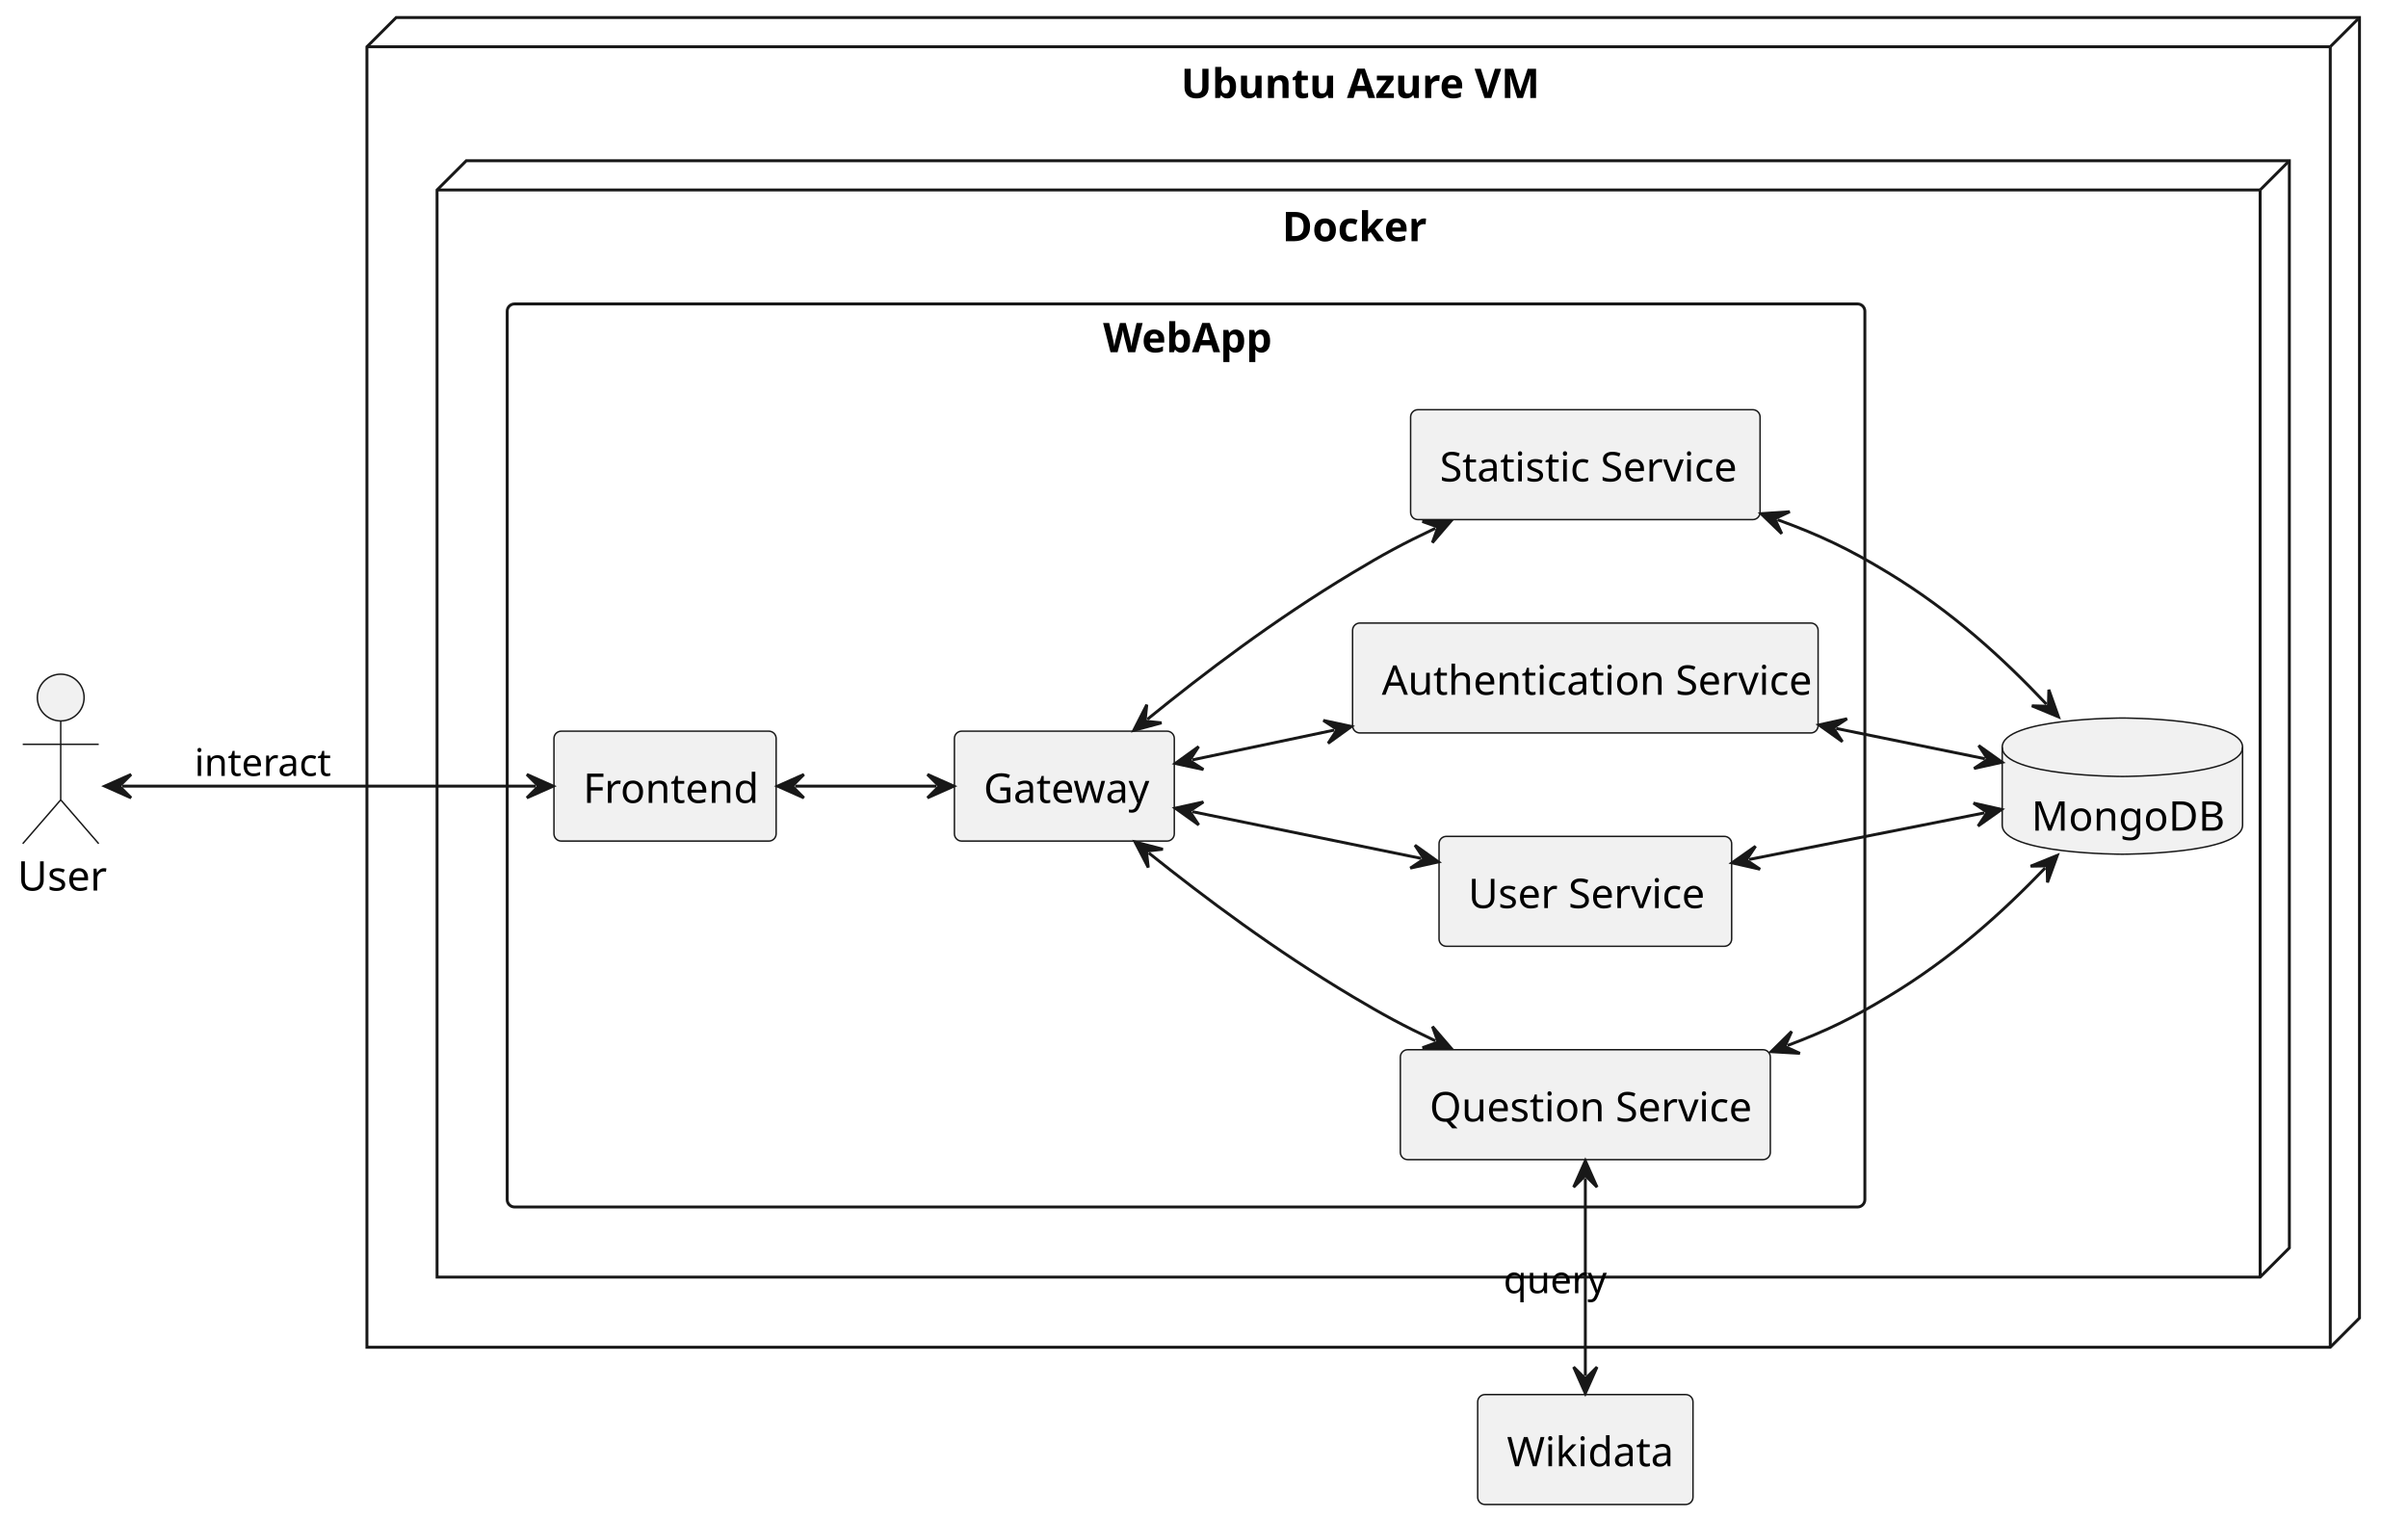
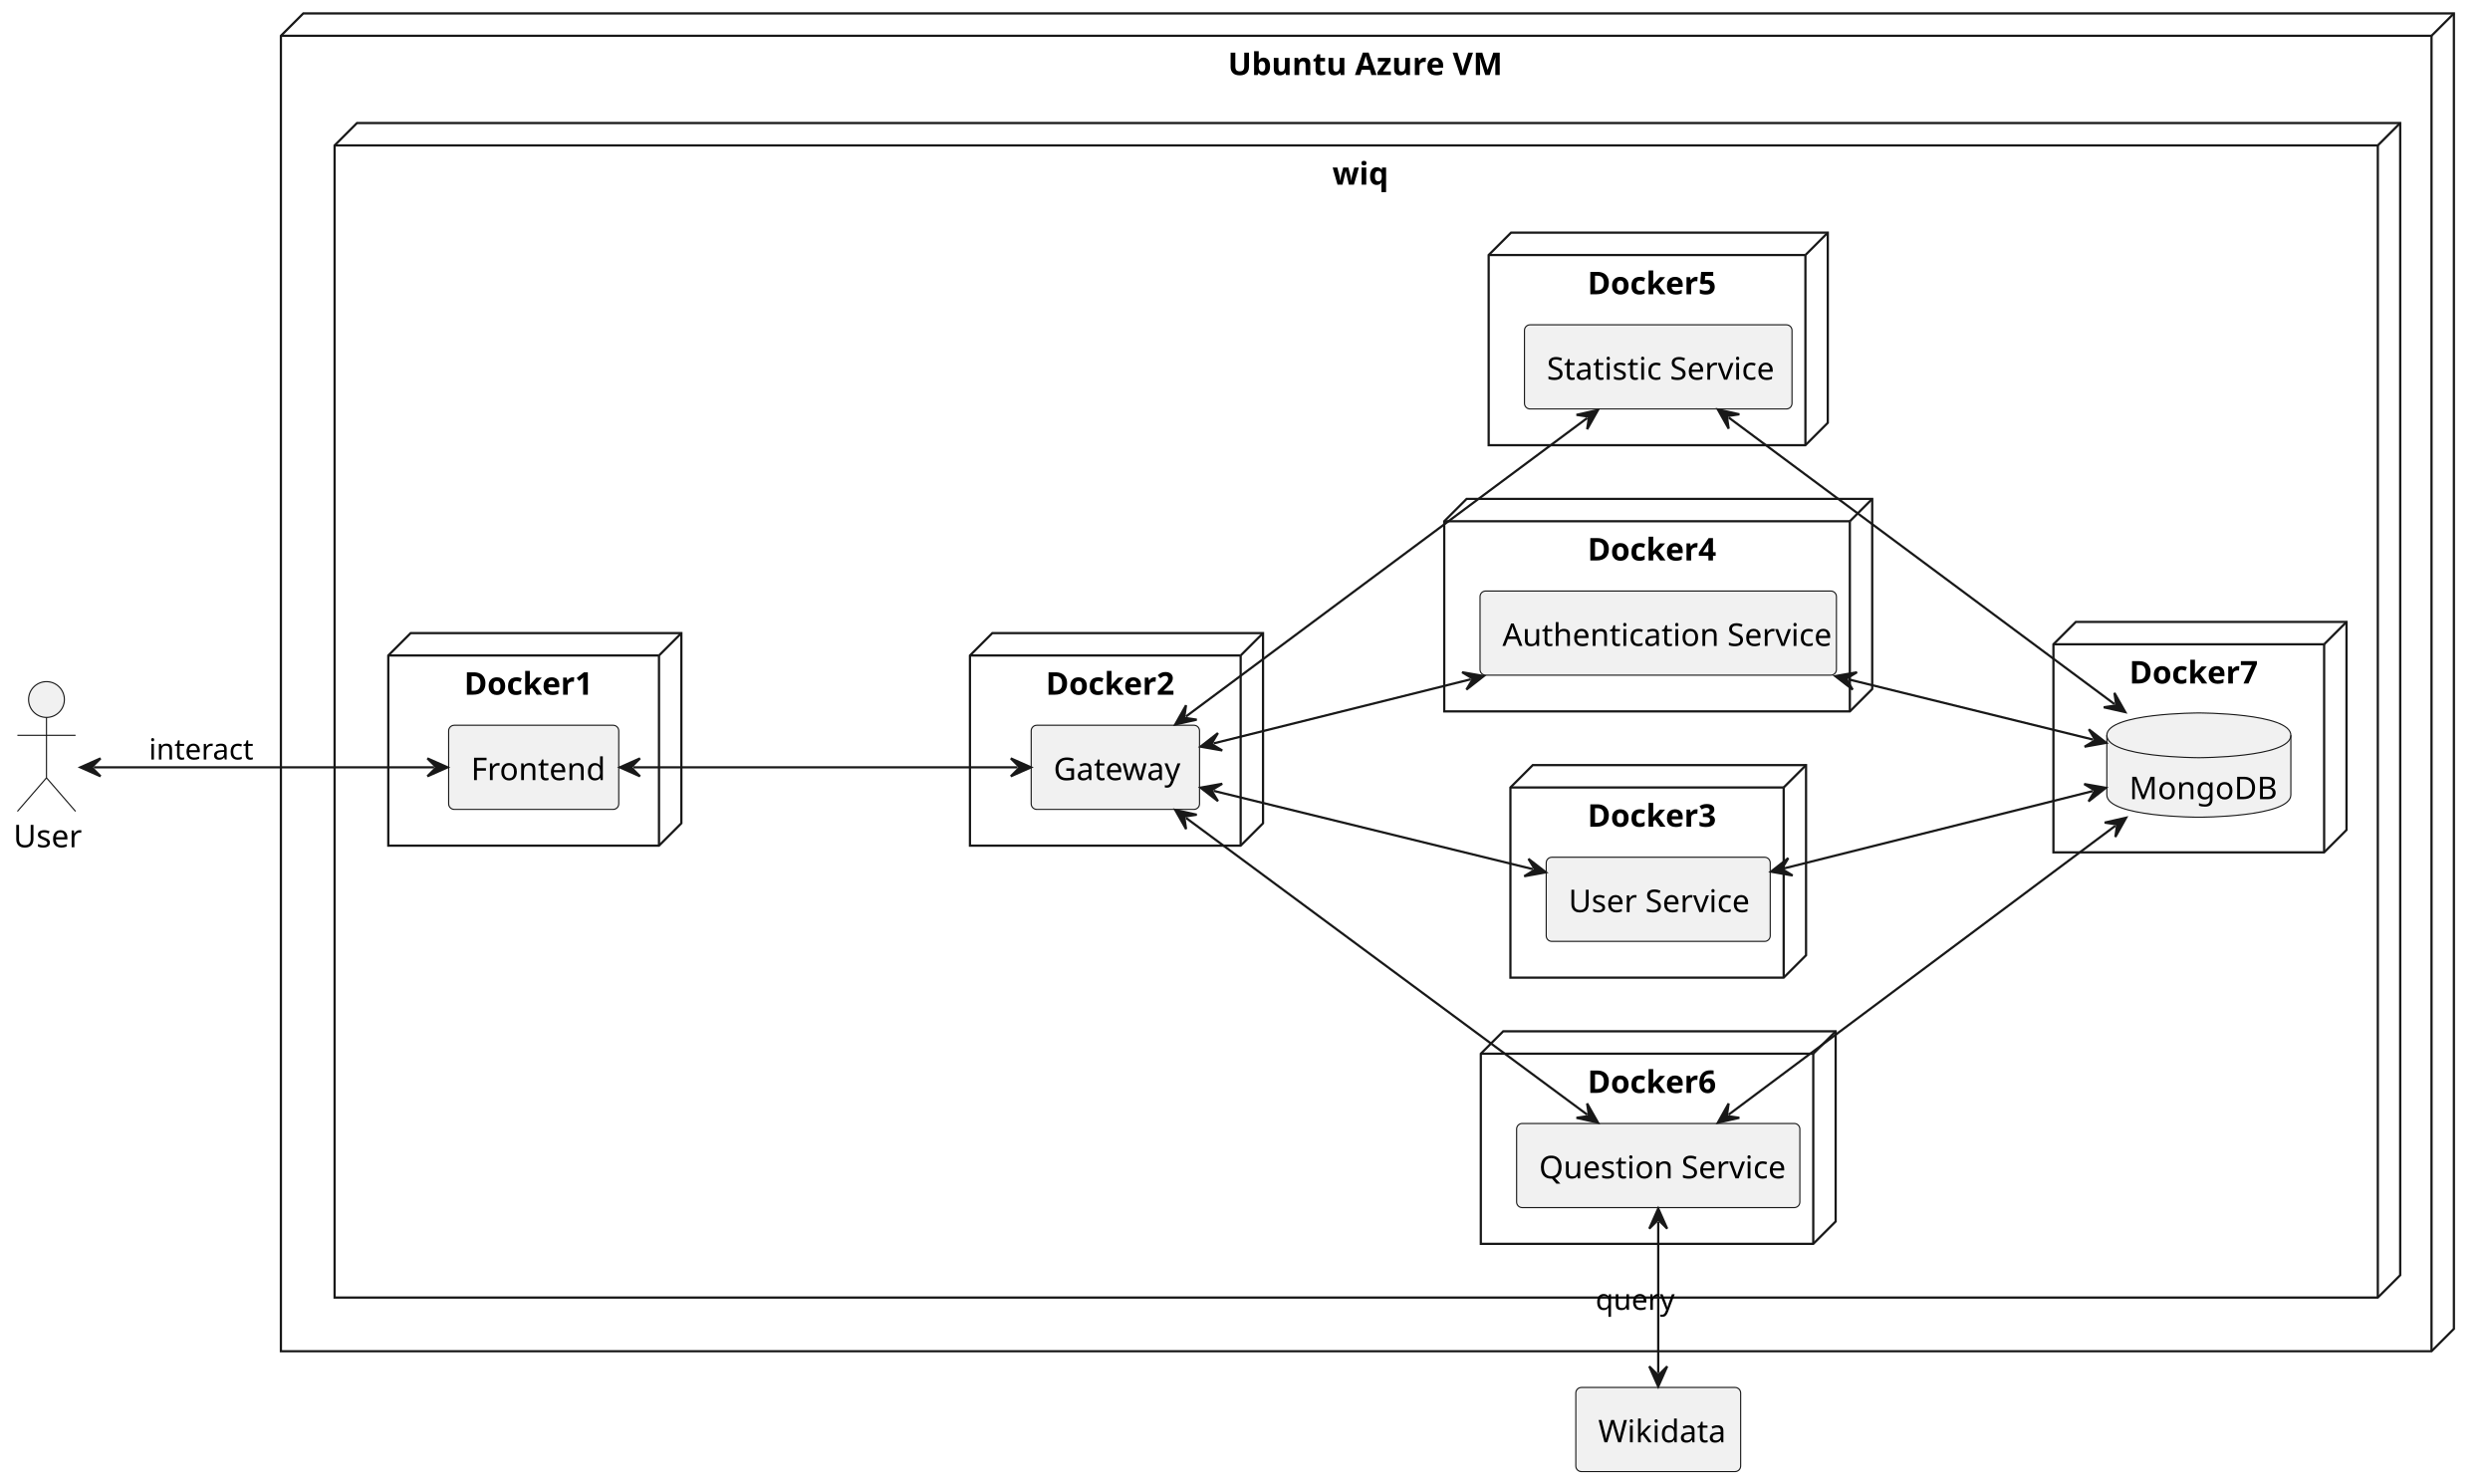
- <svg xmlns="http://www.w3.org/2000/svg" contentStyleType="text/css" height="520px" preserveAspectRatio="none" style="width:824px;height:520px;background:#FFFFFF;" version="1.1" viewBox="0 0 824 520" width="824px" zoomAndPan="magnify">
+ <svg xmlns="http://www.w3.org/2000/svg" contentStyleType="text/css" height="663px" preserveAspectRatio="none" style="width:1113px;height:663px;background:#FFFFFF;" version="1.1" viewBox="0 0 1113 663" width="1113px" zoomAndPan="magnify">
  <defs />
  <g>
    <g id="cluster_Ubuntu Azure VM">
-       <polygon fill="none" points="125.56,16,135.56,6,807.4,6,807.4,451,797.4,461,125.56,461,125.56,16" style="stroke:#181818;stroke-width:1.0;" />
-       <line style="stroke:#181818;stroke-width:1.0;" x1="797.4" x2="807.4" y1="16" y2="6" />
-       <line style="stroke:#181818;stroke-width:1.0;" x1="125.56" x2="797.4" y1="16" y2="16" />
-       <line style="stroke:#181818;stroke-width:1.0;" x1="797.4" x2="797.4" y1="16" y2="461" />
-       <text fill="#000000" font-family="sans-serif" font-size="14" font-weight="bold" lengthAdjust="spacing" textLength="116.655" x="404.152" y="33.533">Ubuntu Azure VM</text>
+       <polygon fill="none" points="125.56,16,135.56,6,1096.86,6,1096.86,594,1086.86,604,125.56,604,125.56,16" style="stroke:#181818;stroke-width:1.0;" />
+       <line style="stroke:#181818;stroke-width:1.0;" x1="1086.86" x2="1096.86" y1="16" y2="6" />
+       <line style="stroke:#181818;stroke-width:1.0;" x1="125.56" x2="1086.86" y1="16" y2="16" />
+       <line style="stroke:#181818;stroke-width:1.0;" x1="1086.86" x2="1086.86" y1="16" y2="604" />
+       <text fill="#000000" font-family="sans-serif" font-size="14" font-weight="bold" lengthAdjust="spacing" textLength="116.655" x="548.882" y="33.533">Ubuntu Azure VM</text>
    </g>
-     <g id="cluster_Docker">
-       <polygon fill="none" points="149.56,65,159.56,55,783.4,55,783.4,427,773.4,437,149.56,437,149.56,65" style="stroke:#181818;stroke-width:1.0;" />
-       <line style="stroke:#181818;stroke-width:1.0;" x1="773.4" x2="783.4" y1="65" y2="55" />
-       <line style="stroke:#181818;stroke-width:1.0;" x1="149.56" x2="773.4" y1="65" y2="65" />
-       <line style="stroke:#181818;stroke-width:1.0;" x1="773.4" x2="773.4" y1="65" y2="437" />
-       <text fill="#000000" font-family="sans-serif" font-size="14" font-weight="bold" lengthAdjust="spacing" textLength="47.469" x="438.746" y="82.533">Docker</text>
+     <g id="cluster_wiq">
+       <polygon fill="none" points="149.56,65,159.56,55,1072.86,55,1072.86,570,1062.86,580,149.56,580,149.56,65" style="stroke:#181818;stroke-width:1.0;" />
+       <line style="stroke:#181818;stroke-width:1.0;" x1="1062.86" x2="1072.86" y1="65" y2="55" />
+       <line style="stroke:#181818;stroke-width:1.0;" x1="149.56" x2="1062.86" y1="65" y2="65" />
+       <line style="stroke:#181818;stroke-width:1.0;" x1="1062.86" x2="1062.86" y1="65" y2="580" />
+       <text fill="#000000" font-family="sans-serif" font-size="14" font-weight="bold" lengthAdjust="spacing" textLength="23.331" x="595.544" y="82.533">wiq</text>
    </g>
-     <g id="cluster_WebApp">
-       <rect fill="none" height="309" rx="2.5" ry="2.5" style="stroke:#181818;stroke-width:1.0;" width="464.58" x="173.56" y="104" />
-       <text fill="#000000" font-family="sans-serif" font-size="14" font-weight="bold" lengthAdjust="spacing" textLength="56.766" x="377.467" y="120.533">WebApp</text>
+     <g id="cluster_Docker1">
+       <polygon fill="none" points="173.56,293,183.56,283,304.56,283,304.56,368,294.56,378,173.56,378,173.56,293" style="stroke:#181818;stroke-width:1.0;" />
+       <line style="stroke:#181818;stroke-width:1.0;" x1="294.56" x2="304.56" y1="293" y2="283" />
+       <line style="stroke:#181818;stroke-width:1.0;" x1="173.56" x2="294.56" y1="293" y2="293" />
+       <line style="stroke:#181818;stroke-width:1.0;" x1="294.56" x2="294.56" y1="293" y2="378" />
+       <text fill="#000000" font-family="sans-serif" font-size="14" font-weight="bold" lengthAdjust="spacing" textLength="55.255" x="207.433" y="310.533">Docker1</text>
+     </g>
+     <g id="cluster_Docker2">
+       <polygon fill="none" points="433.56,293,443.56,283,564.56,283,564.56,368,554.56,378,433.56,378,433.56,293" style="stroke:#181818;stroke-width:1.0;" />
+       <line style="stroke:#181818;stroke-width:1.0;" x1="554.56" x2="564.56" y1="293" y2="283" />
+       <line style="stroke:#181818;stroke-width:1.0;" x1="433.56" x2="554.56" y1="293" y2="293" />
+       <line style="stroke:#181818;stroke-width:1.0;" x1="554.56" x2="554.56" y1="293" y2="378" />
+       <text fill="#000000" font-family="sans-serif" font-size="14" font-weight="bold" lengthAdjust="spacing" textLength="55.255" x="467.433" y="310.533">Docker2</text>
+     </g>
+     <g id="cluster_Docker3">
+       <polygon fill="none" points="675.14,352,685.14,342,807.28,342,807.28,427,797.28,437,675.14,437,675.14,352" style="stroke:#181818;stroke-width:1.0;" />
+       <line style="stroke:#181818;stroke-width:1.0;" x1="797.28" x2="807.28" y1="352" y2="342" />
+       <line style="stroke:#181818;stroke-width:1.0;" x1="675.14" x2="797.28" y1="352" y2="352" />
+       <line style="stroke:#181818;stroke-width:1.0;" x1="797.28" x2="797.28" y1="352" y2="437" />
+       <text fill="#000000" font-family="sans-serif" font-size="14" font-weight="bold" lengthAdjust="spacing" textLength="55.255" x="709.583" y="369.533">Docker3</text>
+     </g>
+     <g id="cluster_Docker4">
+       <polygon fill="none" points="645.56,233,655.56,223,836.86,223,836.86,308,826.86,318,645.56,318,645.56,233" style="stroke:#181818;stroke-width:1.0;" />
+       <line style="stroke:#181818;stroke-width:1.0;" x1="826.86" x2="836.86" y1="233" y2="223" />
+       <line style="stroke:#181818;stroke-width:1.0;" x1="645.56" x2="826.86" y1="233" y2="233" />
+       <line style="stroke:#181818;stroke-width:1.0;" x1="826.86" x2="826.86" y1="233" y2="318" />
+       <text fill="#000000" font-family="sans-serif" font-size="14" font-weight="bold" lengthAdjust="spacing" textLength="55.255" x="709.583" y="250.533">Docker4</text>
+     </g>
+     <g id="cluster_Docker5">
+       <polygon fill="none" points="665.42,114,675.42,104,817,104,817,189,807,199,665.42,199,665.42,114" style="stroke:#181818;stroke-width:1.0;" />
+       <line style="stroke:#181818;stroke-width:1.0;" x1="807" x2="817" y1="114" y2="104" />
+       <line style="stroke:#181818;stroke-width:1.0;" x1="665.42" x2="807" y1="114" y2="114" />
+       <line style="stroke:#181818;stroke-width:1.0;" x1="807" x2="807" y1="114" y2="199" />
+       <text fill="#000000" font-family="sans-serif" font-size="14" font-weight="bold" lengthAdjust="spacing" textLength="55.255" x="709.583" y="131.533">Docker5</text>
+     </g>
+     <g id="cluster_Docker6">
+       <polygon fill="none" points="661.91,471,671.91,461,820.51,461,820.51,546,810.51,556,661.91,556,661.91,471" style="stroke:#181818;stroke-width:1.0;" />
+       <line style="stroke:#181818;stroke-width:1.0;" x1="810.51" x2="820.51" y1="471" y2="461" />
+       <line style="stroke:#181818;stroke-width:1.0;" x1="661.91" x2="810.51" y1="471" y2="471" />
+       <line style="stroke:#181818;stroke-width:1.0;" x1="810.51" x2="810.51" y1="471" y2="556" />
+       <text fill="#000000" font-family="sans-serif" font-size="14" font-weight="bold" lengthAdjust="spacing" textLength="55.255" x="709.583" y="488.533">Docker6</text>
+     </g>
+     <g id="cluster_Docker7">
+       <polygon fill="none" points="917.86,288,927.86,278,1048.86,278,1048.86,371,1038.86,381,917.86,381,917.86,288" style="stroke:#181818;stroke-width:1.0;" />
+       <line style="stroke:#181818;stroke-width:1.0;" x1="1038.86" x2="1048.86" y1="288" y2="278" />
+       <line style="stroke:#181818;stroke-width:1.0;" x1="917.86" x2="1038.86" y1="288" y2="288" />
+       <line style="stroke:#181818;stroke-width:1.0;" x1="1038.86" x2="1038.86" y1="288" y2="381" />
+       <text fill="#000000" font-family="sans-serif" font-size="14" font-weight="bold" lengthAdjust="spacing" textLength="55.255" x="951.733" y="305.533">Docker7</text>
+     </g>
+     <g id="elem_Frontend">
+       <rect fill="#F1F1F1" height="37.609" rx="2.5" ry="2.5" style="stroke:#181818;stroke-width:0.5;" width="76.034" x="200.54" y="324.19" />
+       <text fill="#000000" font-family="sans-serif" font-size="14" lengthAdjust="spacing" textLength="56.034" x="210.54" y="348.723">Frontend</text>
+     </g>
+     <g id="elem_Gateway">
+       <rect fill="#F1F1F1" height="37.609" rx="2.5" ry="2.5" style="stroke:#181818;stroke-width:0.5;" width="75.248" x="460.93" y="324.19" />
+       <text fill="#000000" font-family="sans-serif" font-size="14" lengthAdjust="spacing" textLength="55.248" x="470.93" y="348.723">Gateway</text>
+     </g>
+     <g id="elem_User Service">
+       <rect fill="#F1F1F1" height="37.609" rx="2.5" ry="2.5" style="stroke:#181818;stroke-width:0.5;" width="100.131" x="691.14" y="383.19" />
+       <text fill="#000000" font-family="sans-serif" font-size="14" lengthAdjust="spacing" textLength="80.131" x="701.14" y="407.723">User Service</text>
+     </g>
+     <g id="elem_Authentication Service">
+       <rect fill="#F1F1F1" height="37.609" rx="2.5" ry="2.5" style="stroke:#181818;stroke-width:0.5;" width="159.303" x="661.56" y="264.19" />
+       <text fill="#000000" font-family="sans-serif" font-size="14" lengthAdjust="spacing" textLength="139.303" x="671.56" y="288.723">Authentication Service</text>
+     </g>
+     <g id="elem_Statistic Service">
+       <rect fill="#F1F1F1" height="37.609" rx="2.5" ry="2.5" style="stroke:#181818;stroke-width:0.5;" width="119.586" x="681.42" y="145.19" />
+       <text fill="#000000" font-family="sans-serif" font-size="14" lengthAdjust="spacing" textLength="99.586" x="691.42" y="169.723">Statistic Service</text>
+     </g>
+     <g id="elem_Question Service">
+       <rect fill="#F1F1F1" height="37.609" rx="2.5" ry="2.5" style="stroke:#181818;stroke-width:0.5;" width="126.606" x="677.91" y="502.19" />
+       <text fill="#000000" font-family="sans-serif" font-size="14" lengthAdjust="spacing" textLength="106.606" x="687.91" y="526.723">Question Service</text>
    </g>
    <g id="elem_MongoDB">
-       <path d="M685.14,255.69 C685.14,245.69 726.267,245.69 726.267,245.69 C726.267,245.69 767.395,245.69 767.395,255.69 L767.395,282.299 C767.395,292.299 726.267,292.299 726.267,292.299 C726.267,292.299 685.14,292.299 685.14,282.299 L685.14,255.69 " fill="#F1F1F1" style="stroke:#181818;stroke-width:0.5;" />
-       <path d="M685.14,255.69 C685.14,265.69 726.267,265.69 726.267,265.69 C726.267,265.69 767.395,265.69 767.395,255.69 " fill="none" style="stroke:#181818;stroke-width:0.5;" />
-       <text fill="#000000" font-family="sans-serif" font-size="14" lengthAdjust="spacing" textLength="62.255" x="695.14" y="284.223">MongoDB</text>
-     </g>
-     <g id="elem_Frontend">
-       <rect fill="#F1F1F1" height="37.609" rx="2.5" ry="2.5" style="stroke:#181818;stroke-width:0.5;" width="76.034" x="189.56" y="250.19" />
-       <text fill="#000000" font-family="sans-serif" font-size="14" lengthAdjust="spacing" textLength="56.034" x="199.56" y="274.723">Frontend</text>
-     </g>
-     <g id="elem_Gateway">
-       <rect fill="#F1F1F1" height="37.609" rx="2.5" ry="2.5" style="stroke:#181818;stroke-width:0.5;" width="75.248" x="326.59" y="250.19" />
-       <text fill="#000000" font-family="sans-serif" font-size="14" lengthAdjust="spacing" textLength="55.248" x="336.59" y="274.723">Gateway</text>
-     </g>
-     <g id="elem_User Service">
-       <rect fill="#F1F1F1" height="37.609" rx="2.5" ry="2.5" style="stroke:#181818;stroke-width:0.5;" width="100.131" x="492.43" y="286.19" />
-       <text fill="#000000" font-family="sans-serif" font-size="14" lengthAdjust="spacing" textLength="80.131" x="502.43" y="310.723">User Service</text>
-     </g>
-     <g id="elem_Authentication Service">
-       <rect fill="#F1F1F1" height="37.609" rx="2.5" ry="2.5" style="stroke:#181818;stroke-width:0.5;" width="159.303" x="462.84" y="213.19" />
-       <text fill="#000000" font-family="sans-serif" font-size="14" lengthAdjust="spacing" textLength="139.303" x="472.84" y="237.723">Authentication Service</text>
-     </g>
-     <g id="elem_Statistic Service">
-       <rect fill="#F1F1F1" height="37.609" rx="2.5" ry="2.5" style="stroke:#181818;stroke-width:0.5;" width="119.586" x="482.7" y="140.19" />
-       <text fill="#000000" font-family="sans-serif" font-size="14" lengthAdjust="spacing" textLength="99.586" x="492.7" y="164.723">Statistic Service</text>
-     </g>
-     <g id="elem_Question Service">
-       <rect fill="#F1F1F1" height="37.609" rx="2.5" ry="2.5" style="stroke:#181818;stroke-width:0.5;" width="126.606" x="479.19" y="359.19" />
-       <text fill="#000000" font-family="sans-serif" font-size="14" lengthAdjust="spacing" textLength="106.606" x="489.19" y="383.723">Question Service</text>
+       <path d="M941.73,328.69 C941.73,318.69 982.857,318.69 982.857,318.69 C982.857,318.69 1023.985,318.69 1023.985,328.69 L1023.985,355.299 C1023.985,365.299 982.857,365.299 982.857,365.299 C982.857,365.299 941.73,365.299 941.73,355.299 L941.73,328.69 " fill="#F1F1F1" style="stroke:#181818;stroke-width:0.5;" />
+       <path d="M941.73,328.69 C941.73,338.69 982.857,338.69 982.857,338.69 C982.857,338.69 1023.985,338.69 1023.985,328.69 " fill="none" style="stroke:#181818;stroke-width:0.5;" />
+       <text fill="#000000" font-family="sans-serif" font-size="14" lengthAdjust="spacing" textLength="62.255" x="951.73" y="357.223">MongoDB</text>
    </g>
    <g id="elem_User">
-       <ellipse cx="20.779" cy="238.69" fill="#F1F1F1" rx="8" ry="8" style="stroke:#181818;stroke-width:0.5;" />
-       <path d="M20.779,246.69 L20.779,273.69 M7.779,254.69 L33.779,254.69 M20.779,273.69 L7.779,288.69 M20.779,273.69 L33.779,288.69 " fill="none" style="stroke:#181818;stroke-width:0.5;" />
-       <text fill="#000000" font-family="sans-serif" font-size="14" lengthAdjust="spacing" textLength="29.559" x="6" y="304.723">User</text>
+       <ellipse cx="20.779" cy="312.69" fill="#F1F1F1" rx="8" ry="8" style="stroke:#181818;stroke-width:0.5;" />
+       <path d="M20.779,320.69 L20.779,347.69 M7.779,328.69 L33.779,328.69 M20.779,347.69 L7.779,362.69 M20.779,347.69 L33.779,362.69 " fill="none" style="stroke:#181818;stroke-width:0.5;" />
+       <text fill="#000000" font-family="sans-serif" font-size="14" lengthAdjust="spacing" textLength="29.559" x="6" y="378.723">User</text>
    </g>
    <g id="elem_Wikidata">
-       <rect fill="#F1F1F1" height="37.609" rx="2.5" ry="2.5" style="stroke:#181818;stroke-width:0.5;" width="73.683" x="505.65" y="477.19" />
-       <text fill="#000000" font-family="sans-serif" font-size="14" lengthAdjust="spacing" textLength="53.683" x="515.65" y="501.723">Wikidata</text>
+       <rect fill="#F1F1F1" height="37.609" rx="2.5" ry="2.5" style="stroke:#181818;stroke-width:0.5;" width="73.683" x="704.37" y="620.19" />
+       <text fill="#000000" font-family="sans-serif" font-size="14" lengthAdjust="spacing" textLength="53.683" x="714.37" y="644.723">Wikidata</text>
    </g>
    <g id="link_User_Frontend">
-       <path d="M41.86,269 C73.12,269 137.23,269 183.29,269 " fill="none" id="User-Frontend" style="stroke:#181818;stroke-width:1.0;" />
-       <polygon fill="#181818" points="35.86,269,44.86,273,40.86,269,44.86,265,35.86,269" style="stroke:#181818;stroke-width:1.0;" />
-       <polygon fill="#181818" points="189.29,269,180.29,265,184.29,269,180.29,273,189.29,269" style="stroke:#181818;stroke-width:1.0;" />
-       <text fill="#000000" font-family="sans-serif" font-size="13" lengthAdjust="spacing" textLength="42.631" x="66.56" y="265.495">interact</text>
+       <path d="M41.94,343 C74.85,343 145.39,343 194.05,343 " fill="none" id="User-Frontend" style="stroke:#181818;stroke-width:1.0;" />
+       <polygon fill="#181818" points="35.94,343,44.94,347,40.94,343,44.94,339,35.94,343" style="stroke:#181818;stroke-width:1.0;" />
+       <polygon fill="#181818" points="200.05,343,191.05,339,195.05,343,191.05,347,200.05,343" style="stroke:#181818;stroke-width:1.0;" />
+       <text fill="#000000" font-family="sans-serif" font-size="13" lengthAdjust="spacing" textLength="42.631" x="66.56" y="339.495">interact</text>
    </g>
    <g id="link_Frontend_Gateway">
-       <path d="M272.08,269 C290.91,269 301.64,269 320.38,269 " fill="none" id="Frontend-Gateway" style="stroke:#181818;stroke-width:1.0;" />
-       <polygon fill="#181818" points="266.08,269,275.08,273,271.08,269,275.08,265,266.08,269" style="stroke:#181818;stroke-width:1.0;" />
-       <polygon fill="#181818" points="326.38,269,317.38,265,321.38,269,317.38,273,326.38,269" style="stroke:#181818;stroke-width:1.0;" />
+       <path d="M283.07,343 C332.27,343 406.03,343 454.83,343 " fill="none" id="Frontend-Gateway" style="stroke:#181818;stroke-width:1.0;" />
+       <polygon fill="#181818" points="277.07,343,286.07,347,282.07,343,286.07,339,277.07,343" style="stroke:#181818;stroke-width:1.0;" />
+       <polygon fill="#181818" points="460.83,343,451.83,339,455.83,343,451.83,347,460.83,343" style="stroke:#181818;stroke-width:1.0;" />
    </g>
    <g id="link_Gateway_User Service">
-       <path d="M408.049,277.74 C434.199,283.08 457.781,287.9 486.331,293.73 " fill="none" id="Gateway-User Service" style="stroke:#181818;stroke-width:1.0;" />
-       <polygon fill="#181818" points="402.17,276.54,410.188,282.26,407.069,277.54,411.788,274.422,402.17,276.54" style="stroke:#181818;stroke-width:1.0;" />
-       <polygon fill="#181818" points="492.21,294.93,484.192,289.21,487.311,293.93,482.592,297.048,492.21,294.93" style="stroke:#181818;stroke-width:1.0;" />
+       <path d="M542.457,353.509 C583.857,363.659 639.393,377.282 685.173,388.502 " fill="none" id="Gateway-User Service" style="stroke:#181818;stroke-width:1.0;" />
+       <polygon fill="#181818" points="536.63,352.08,544.419,358.108,541.486,353.271,546.324,350.338,536.63,352.08" style="stroke:#181818;stroke-width:1.0;" />
+       <polygon fill="#181818" points="691,389.93,683.211,383.903,686.144,388.74,681.307,391.673,691,389.93" style="stroke:#181818;stroke-width:1.0;" />
    </g>
    <g id="link_Gateway_Authentication Service">
-       <path d="M408.042,260.007 C425.612,256.317 435.578,254.222 456.598,249.812 " fill="none" id="Gateway-Authentication Service" style="stroke:#181818;stroke-width:1.0;" />
-       <polygon fill="#181818" points="402.17,261.24,411.8,263.305,407.063,260.212,410.156,255.476,402.17,261.24" style="stroke:#181818;stroke-width:1.0;" />
-       <polygon fill="#181818" points="462.47,248.58,452.84,246.513,457.577,249.607,454.483,254.343,462.47,248.58" style="stroke:#181818;stroke-width:1.0;" />
+       <path d="M542.452,332.299 C576.072,323.919 615.058,314.201 657.418,303.641 " fill="none" id="Gateway-Authentication Service" style="stroke:#181818;stroke-width:1.0;" />
+       <polygon fill="#181818" points="536.63,333.75,546.33,335.454,541.482,332.541,544.395,327.692,536.63,333.75" style="stroke:#181818;stroke-width:1.0;" />
+       <polygon fill="#181818" points="663.24,302.19,653.54,300.486,658.389,303.399,655.475,308.248,663.24,302.19" style="stroke:#181818;stroke-width:1.0;" />
    </g>
    <g id="link_Gateway_Statistic Service">
-       <path d="M392.616,246.126 C411.827,230.516 435.81,212.23 462.84,196 C473.45,189.62 479.908,186.109 491.158,180.779 " fill="none" id="Gateway-Statistic Service" style="stroke:#181818;stroke-width:1.0;" />
-       <polygon fill="#181818" points="387.96,249.91,397.467,247.339,391.84,246.757,392.422,241.13,387.96,249.91" style="stroke:#181818;stroke-width:1.0;" />
-       <polygon fill="#181818" points="496.58,178.21,486.734,178.449,492.062,180.351,490.159,185.678,496.58,178.21" style="stroke:#181818;stroke-width:1.0;" />
+       <path d="M530.125,320.259 C576.324,285.899 663.136,221.321 709.466,186.861 " fill="none" id="Gateway-Statistic Service" style="stroke:#181818;stroke-width:1.0;" />
+       <polygon fill="#181818" points="525.31,323.84,534.919,321.679,529.322,320.856,530.145,315.259,525.31,323.84" style="stroke:#181818;stroke-width:1.0;" />
+       <polygon fill="#181818" points="714.28,183.28,704.671,185.442,710.268,186.264,709.446,191.861,714.28,183.28" style="stroke:#181818;stroke-width:1.0;" />
    </g>
    <g id="link_Gateway_Question Service">
-       <path d="M393.078,291.845 C412.308,307.205 436.07,325.04 462.84,341 C473.47,347.33 479.938,350.831 491.188,356.161 " fill="none" id="Gateway-Question Service" style="stroke:#181818;stroke-width:1.0;" />
-       <polygon fill="#181818" points="388.39,288.1,392.926,296.842,392.297,291.221,397.918,290.591,388.39,288.1" style="stroke:#181818;stroke-width:1.0;" />
-       <polygon fill="#181818" points="496.61,358.73,490.189,351.262,492.091,356.589,486.764,358.491,496.61,358.73" style="stroke:#181818;stroke-width:1.0;" />
+       <path d="M530.134,365.608 C576.334,399.778 663.126,463.983 709.456,498.243 " fill="none" id="Gateway-Question Service" style="stroke:#181818;stroke-width:1.0;" />
+       <polygon fill="#181818" points="525.31,362.04,530.167,370.608,529.33,365.013,534.924,364.176,525.31,362.04" style="stroke:#181818;stroke-width:1.0;" />
+       <polygon fill="#181818" points="714.28,501.81,709.422,493.243,710.26,498.837,704.665,499.675,714.28,501.81" style="stroke:#181818;stroke-width:1.0;" />
    </g>
    <g id="link_User Service_MongoDB">
-       <path d="M598.566,294.086 C627.486,288.366 651.815,283.547 679.045,278.147 " fill="none" id="User Service-MongoDB" style="stroke:#181818;stroke-width:1.0;" />
-       <polygon fill="#181818" points="592.68,295.25,602.285,297.428,597.585,294.28,600.733,289.58,592.68,295.25" style="stroke:#181818;stroke-width:1.0;" />
-       <polygon fill="#181818" points="684.93,276.98,675.324,274.807,680.025,277.953,676.88,282.654,684.93,276.98" style="stroke:#181818;stroke-width:1.0;" />
+       <path d="M797.4,388.183 C841.65,377.103 894.16,363.957 935.49,353.608 " fill="none" id="User Service-MongoDB" style="stroke:#181818;stroke-width:1.0;" />
+       <polygon fill="#181818" points="791.58,389.64,801.282,391.334,796.43,388.425,799.339,383.574,791.58,389.64" style="stroke:#181818;stroke-width:1.0;" />
+       <polygon fill="#181818" points="941.31,352.15,931.608,350.456,936.46,353.365,933.551,358.216,941.31,352.15" style="stroke:#181818;stroke-width:1.0;" />
    </g>
    <g id="link_Authentication Service_MongoDB">
-       <path d="M628.309,249.258 C649.959,253.668 660.78,255.875 679.24,259.625 " fill="none" id="Authentication Service-MongoDB" style="stroke:#181818;stroke-width:1.0;" />
-       <polygon fill="#181818" points="622.43,248.06,630.451,253.776,627.329,249.058,632.047,245.937,622.43,248.06" style="stroke:#181818;stroke-width:1.0;" />
-       <polygon fill="#181818" points="685.12,260.82,677.096,255.108,680.22,259.825,675.504,262.948,685.12,260.82" style="stroke:#181818;stroke-width:1.0;" />
+       <path d="M826.176,303.665 C866.606,313.625 902.614,322.486 935.644,330.616 " fill="none" id="Authentication Service-MongoDB" style="stroke:#181818;stroke-width:1.0;" />
+       <polygon fill="#181818" points="820.35,302.23,828.132,308.267,825.205,303.426,830.045,300.499,820.35,302.23" style="stroke:#181818;stroke-width:1.0;" />
+       <polygon fill="#181818" points="941.47,332.05,933.687,326.015,936.615,330.855,931.775,333.783,941.47,332.05" style="stroke:#181818;stroke-width:1.0;" />
    </g>
    <g id="link_Statistic Service_MongoDB">
-       <path d="M608.255,177.829 C623.005,183.219 632.78,187.89 646.14,196 C668.19,209.38 685.331,225.197 700.261,240.937 " fill="none" id="Statistic Service-MongoDB" style="stroke:#181818;stroke-width:1.0;" />
-       <polygon fill="#181818" points="602.62,175.77,609.7,182.616,607.316,177.486,612.446,175.102,602.62,175.77" style="stroke:#181818;stroke-width:1.0;" />
-       <polygon fill="#181818" points="704.39,245.29,701.098,236.007,700.949,241.662,695.294,241.513,704.39,245.29" style="stroke:#181818;stroke-width:1.0;" />
+       <path d="M772.676,186.618 C816.746,219.358 897.103,279.042 945.153,314.732 " fill="none" id="Statistic Service-MongoDB" style="stroke:#181818;stroke-width:1.0;" />
+       <polygon fill="#181818" points="767.86,183.04,772.699,191.618,771.874,186.022,777.47,185.196,767.86,183.04" style="stroke:#181818;stroke-width:1.0;" />
+       <polygon fill="#181818" points="949.97,318.31,945.13,309.732,945.956,315.329,940.36,316.155,949.97,318.31" style="stroke:#181818;stroke-width:1.0;" />
    </g>
    <g id="link_Question Service_MongoDB">
-       <path d="M611.693,357.741 C625.363,352.581 633.81,348.42 646.14,341 C667.94,327.87 684.905,312.489 699.835,297.009 " fill="none" id="Question Service-MongoDB" style="stroke:#181818;stroke-width:1.0;" />
-       <polygon fill="#181818" points="606.08,359.86,615.913,360.424,610.758,358.094,613.087,352.939,606.08,359.86" style="stroke:#181818;stroke-width:1.0;" />
-       <polygon fill="#181818" points="704,292.69,694.873,296.391,700.529,296.289,700.631,301.945,704,292.69" style="stroke:#181818;stroke-width:1.0;" />
+       <path d="M772.667,498.249 C816.857,465.239 897.613,404.921 945.553,369.111 " fill="none" id="Question Service-MongoDB" style="stroke:#181818;stroke-width:1.0;" />
+       <polygon fill="#181818" points="767.86,501.84,777.464,499.659,771.866,498.848,772.677,493.249,767.86,501.84" style="stroke:#181818;stroke-width:1.0;" />
+       <polygon fill="#181818" points="950.36,365.52,940.756,367.701,946.354,368.512,945.543,374.111,950.36,365.52" style="stroke:#181818;stroke-width:1.0;" />
    </g>
    <g id="link_Wikidata_Question Service">
-       <path d="M542.49,470.77 C542.49,448.83 542.49,425.15 542.49,403.21 " fill="none" id="Wikidata-Question Service" style="stroke:#181818;stroke-width:1.0;" />
-       <polygon fill="#181818" points="542.49,476.77,546.49,467.77,542.49,471.77,538.49,467.77,542.49,476.77" style="stroke:#181818;stroke-width:1.0;" />
-       <polygon fill="#181818" points="542.49,397.21,538.49,406.21,542.49,402.21,546.49,406.21,542.49,397.21" style="stroke:#181818;stroke-width:1.0;" />
-       <text fill="#000000" font-family="sans-serif" font-size="13" lengthAdjust="spacing" textLength="32.519" x="514.49" y="442.495">query</text>
+       <path d="M741.21,613.77 C741.21,591.83 741.21,568.15 741.21,546.21 " fill="none" id="Wikidata-Question Service" style="stroke:#181818;stroke-width:1.0;" />
+       <polygon fill="#181818" points="741.21,619.77,745.21,610.77,741.21,614.77,737.21,610.77,741.21,619.77" style="stroke:#181818;stroke-width:1.0;" />
+       <polygon fill="#181818" points="741.21,540.21,737.21,549.21,741.21,545.21,745.21,549.21,741.21,540.21" style="stroke:#181818;stroke-width:1.0;" />
+       <text fill="#000000" font-family="sans-serif" font-size="13" lengthAdjust="spacing" textLength="32.519" x="713.21" y="585.495">query</text>
    </g>
  </g>
</svg>
